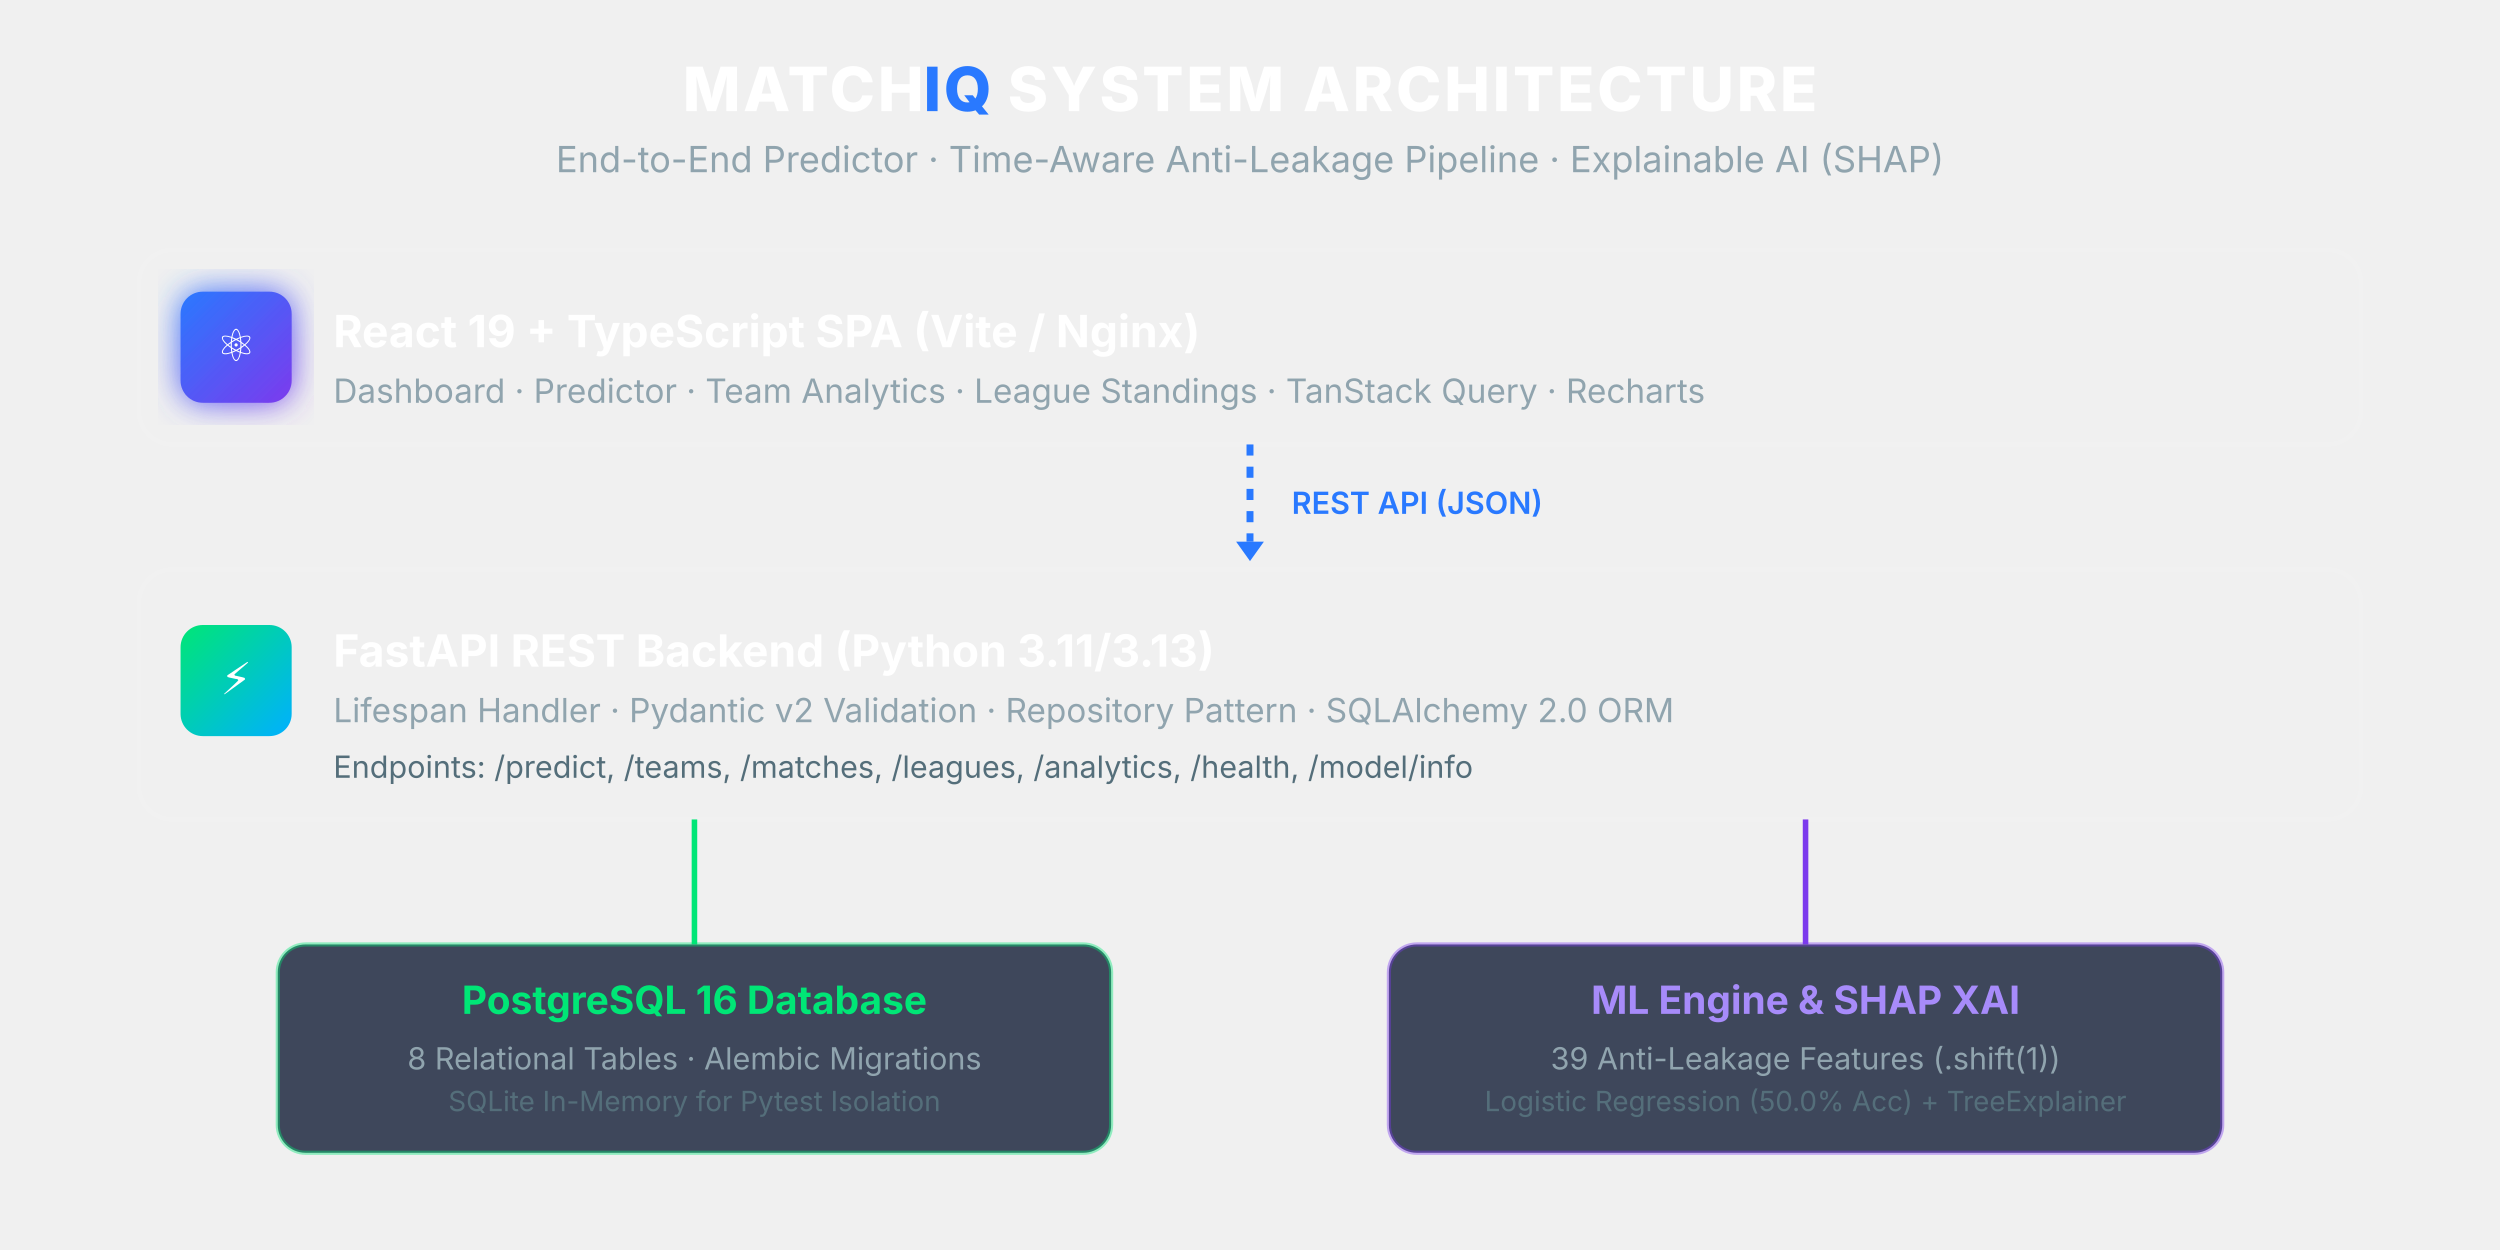
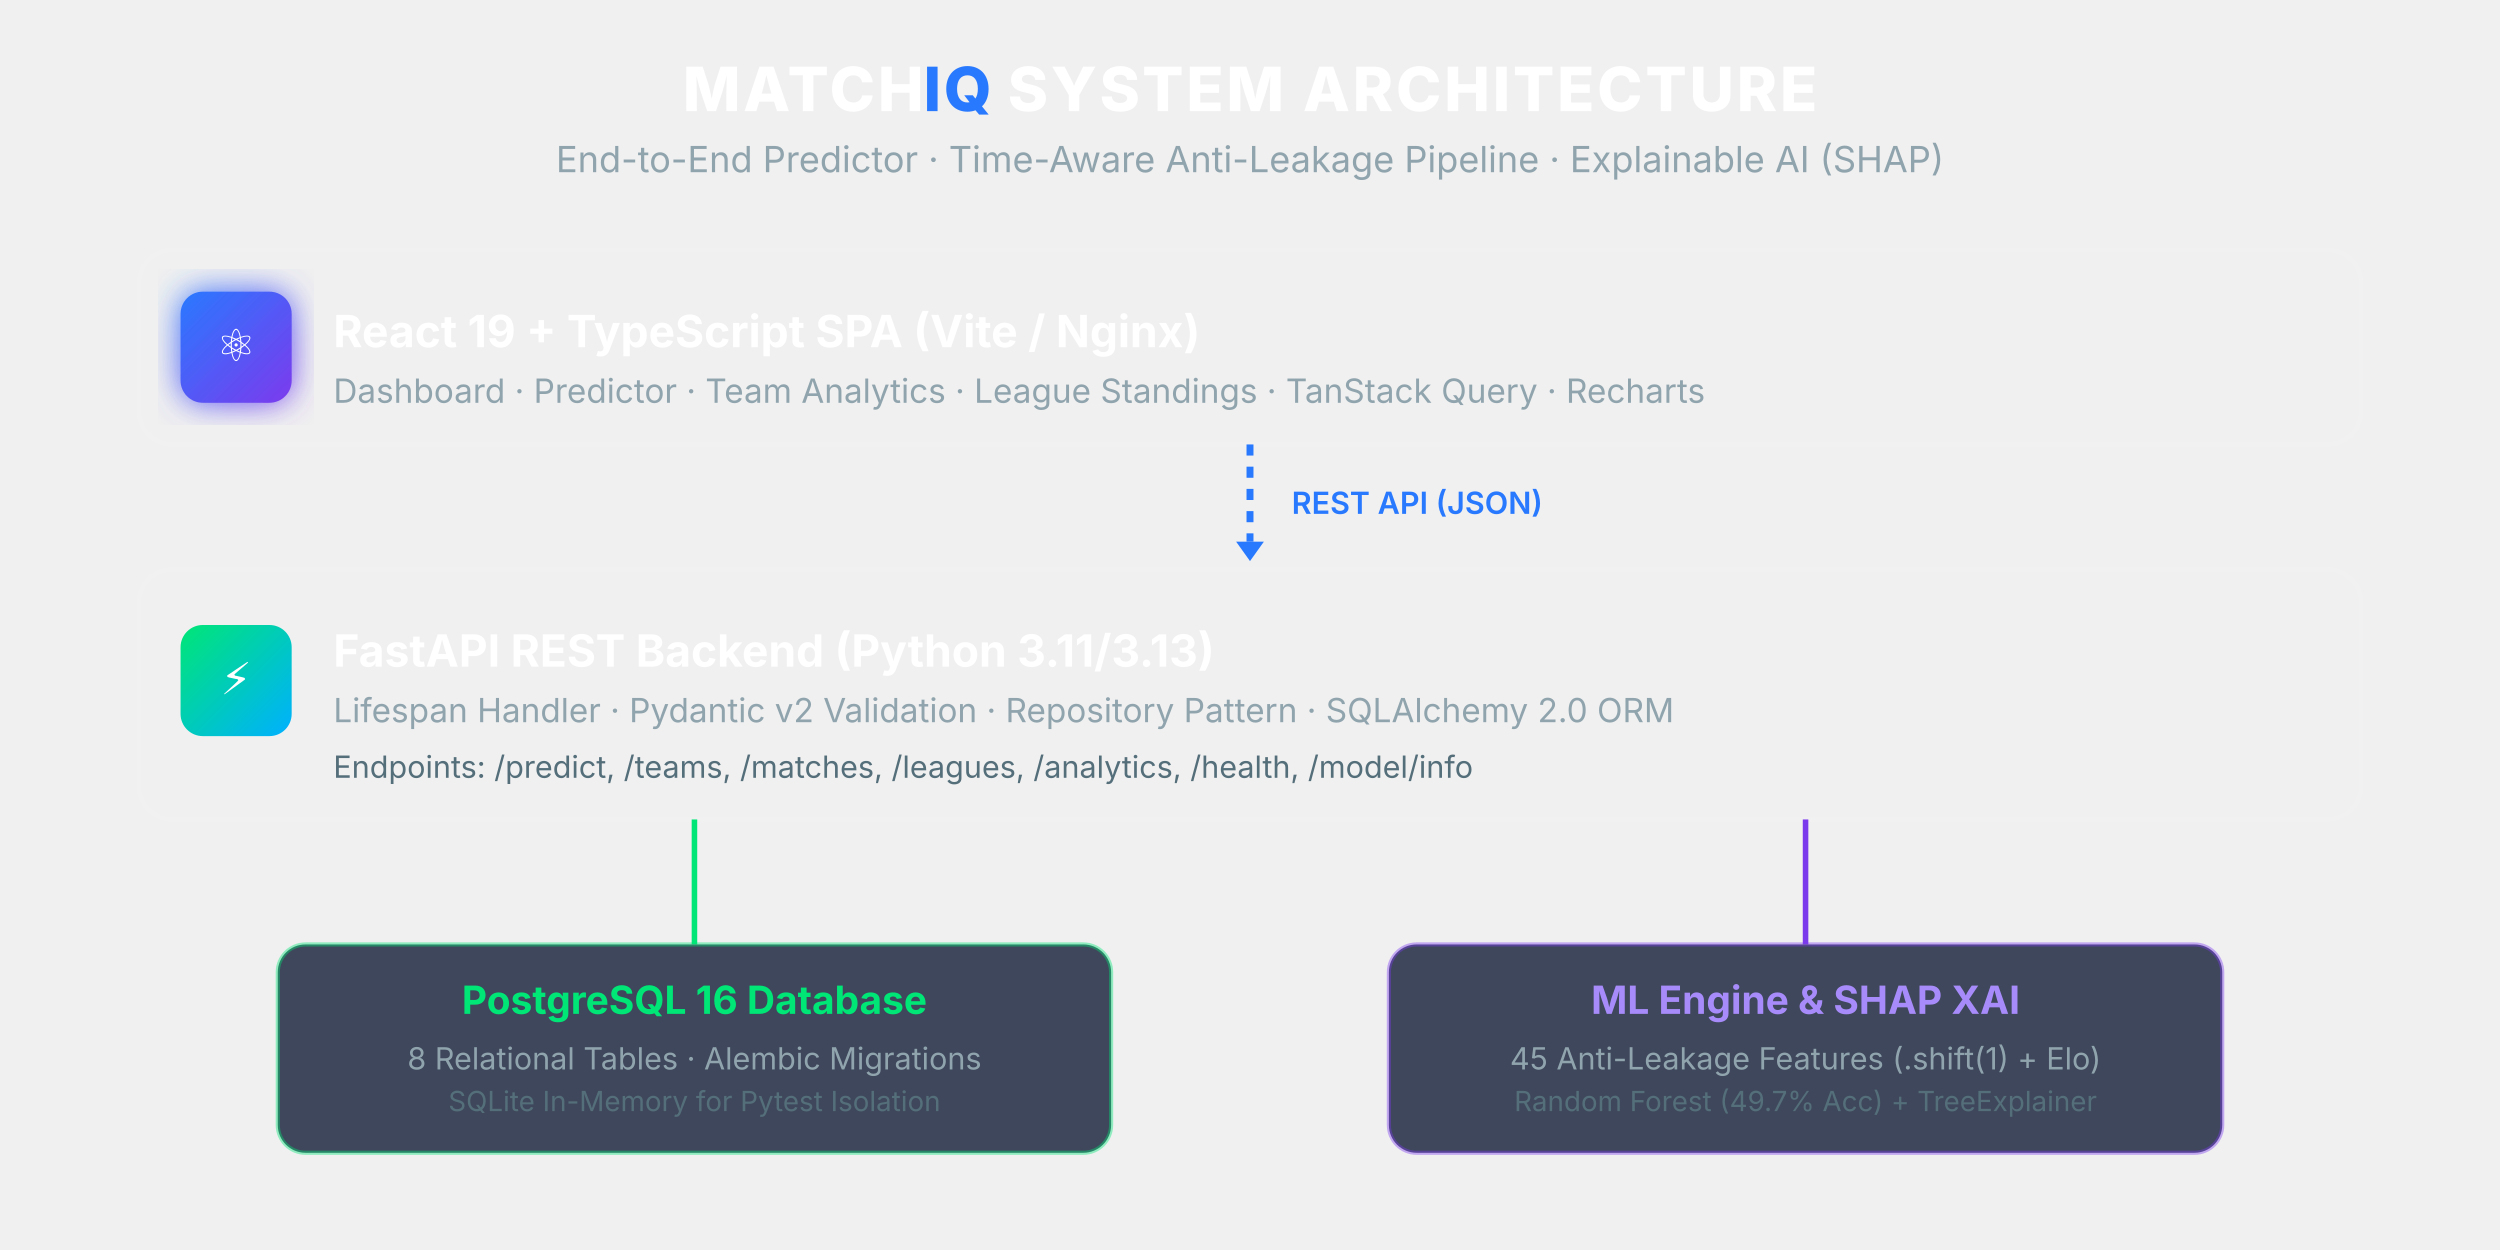
<svg xmlns="http://www.w3.org/2000/svg" viewBox="0 0 900 450" width="100%" height="100%" style="background: #080e1a; font-family: Inter, system-ui, sans-serif;">
  <defs>
    <linearGradient id="blueGrad" x1="0%" y1="0%" x2="100%" y2="100%">
      <stop offset="0%" stop-color="#2979ff" />
      <stop offset="100%" stop-color="#7c3aed" />
    </linearGradient>
    <linearGradient id="greenGrad" x1="0%" y1="0%" x2="100%" y2="100%">
      <stop offset="0%" stop-color="#00e676" />
      <stop offset="100%" stop-color="#00b0ff" />
    </linearGradient>
    <filter id="glow" x="-20%" y="-20%" width="140%" height="140%">
      <feGaussianBlur stdDeviation="6" result="blur" />
      <feComposite in="SourceGraphic" in2="blur" operator="over" />
    </filter>
  </defs>
  <text x="450" y="40" text-anchor="middle" fill="#ffffff" font-size="22" font-weight="800" letter-spacing="1">
    MATCH<tspan fill="#2979ff">IQ</tspan> SYSTEM ARCHITECTURE
  </text>
  <text x="450" y="62" text-anchor="middle" fill="#90a4ae" font-size="13">
    End-to-End Predictor · Time-Aware Anti-Leakage Pipeline · Explainable AI (SHAP)
  </text>
  <rect x="50" y="90" width="800" height="70" rx="12" fill="rgba(255,255,255,0.03)" stroke="rgba(255,255,255,0.1)" stroke-width="1.5" />
  <rect x="65" y="105" width="40" height="40" rx="8" fill="url(#blueGrad)" filter="url(#glow)" />
  <text x="85" y="130" text-anchor="middle" fill="#ffffff" font-size="16" font-weight="bold">⚛</text>
  <text x="120" y="125" fill="#ffffff" font-size="16" font-weight="700">React 19 + TypeScript SPA (Vite / Nginx)</text>
  <text x="120" y="145" fill="#90a4ae" font-size="12">Dashboard · Predictor · Team Analytics · League Standings · TanStack Query · Recharts</text>
  <line x1="450" y1="160" x2="450" y2="195" stroke="#2979ff" stroke-width="2.5" stroke-dasharray="4,4" />
  <polygon points="445,195 455,195 450,202" fill="#2979ff" />
  <text x="465" y="185" fill="#2979ff" font-size="11" font-weight="600">REST API (JSON)</text>
  <rect x="50" y="205" width="800" height="90" rx="12" fill="rgba(255,255,255,0.03)" stroke="rgba(255,255,255,0.1)" stroke-width="1.5" />
  <rect x="65" y="225" width="40" height="40" rx="8" fill="url(#greenGrad)" />
  <text x="85" y="250" text-anchor="middle" fill="#ffffff" font-size="16" font-weight="bold">⚡</text>
  <text x="120" y="240" fill="#ffffff" font-size="16" font-weight="700">FastAPI REST Backend (Python 3.11/3.13)</text>
  <text x="120" y="260" fill="#90a4ae" font-size="12">Lifespan Handler · Pydantic v2 Validation · Repository Pattern · SQLAlchemy 2.0 ORM</text>
  <text x="120" y="280" fill="#546e7a" font-size="11">Endpoints: /predict, /teams, /matches, /leagues, /analytics, /health, /model/info</text>
  <line x1="250" y1="295" x2="250" y2="340" stroke="#00e676" stroke-width="2" />
  <line x1="650" y1="295" x2="650" y2="340" stroke="#7c3aed" stroke-width="2" />
  <rect x="100" y="340" width="300" height="75" rx="10" fill="rgba(18,29,54,0.8)" stroke="rgba(0,230,118,0.4)" stroke-width="1.5" />
  <text x="250" y="365" text-anchor="middle" fill="#00e676" font-size="14" font-weight="700">PostgreSQL 16 Database</text>
  <text x="250" y="385" text-anchor="middle" fill="#90a4ae" font-size="11">8 Relational Tables · Alembic Migrations</text>
  <text x="250" y="400" text-anchor="middle" fill="#546e7a" font-size="10">SQLite In-Memory for Pytest Isolation</text>
  <rect x="500" y="340" width="300" height="75" rx="10" fill="rgba(18,29,54,0.8)" stroke="rgba(124,58,237,0.4)" stroke-width="1.5" />
  <text x="650" y="365" text-anchor="middle" fill="#a78bfa" font-size="14" font-weight="700">ML Engine &amp; SHAP XAI</text>
-   <text x="650" y="385" text-anchor="middle" fill="#90a4ae" font-size="11">39 Anti-Leakage Features (.shift(1))</text>
-   <text x="650" y="400" text-anchor="middle" fill="#546e7a" font-size="10">Logistic Regression (50.0% Acc) + TreeExplainer</text>
+   <text x="650" y="385" text-anchor="middle" fill="#90a4ae" font-size="11">45 Anti-Leakage Features (.shift(1) + Elo)</text>
+   <text x="650" y="400" text-anchor="middle" fill="#546e7a" font-size="10">Random Forest (49.7% Acc) + TreeExplainer</text>
</svg>
